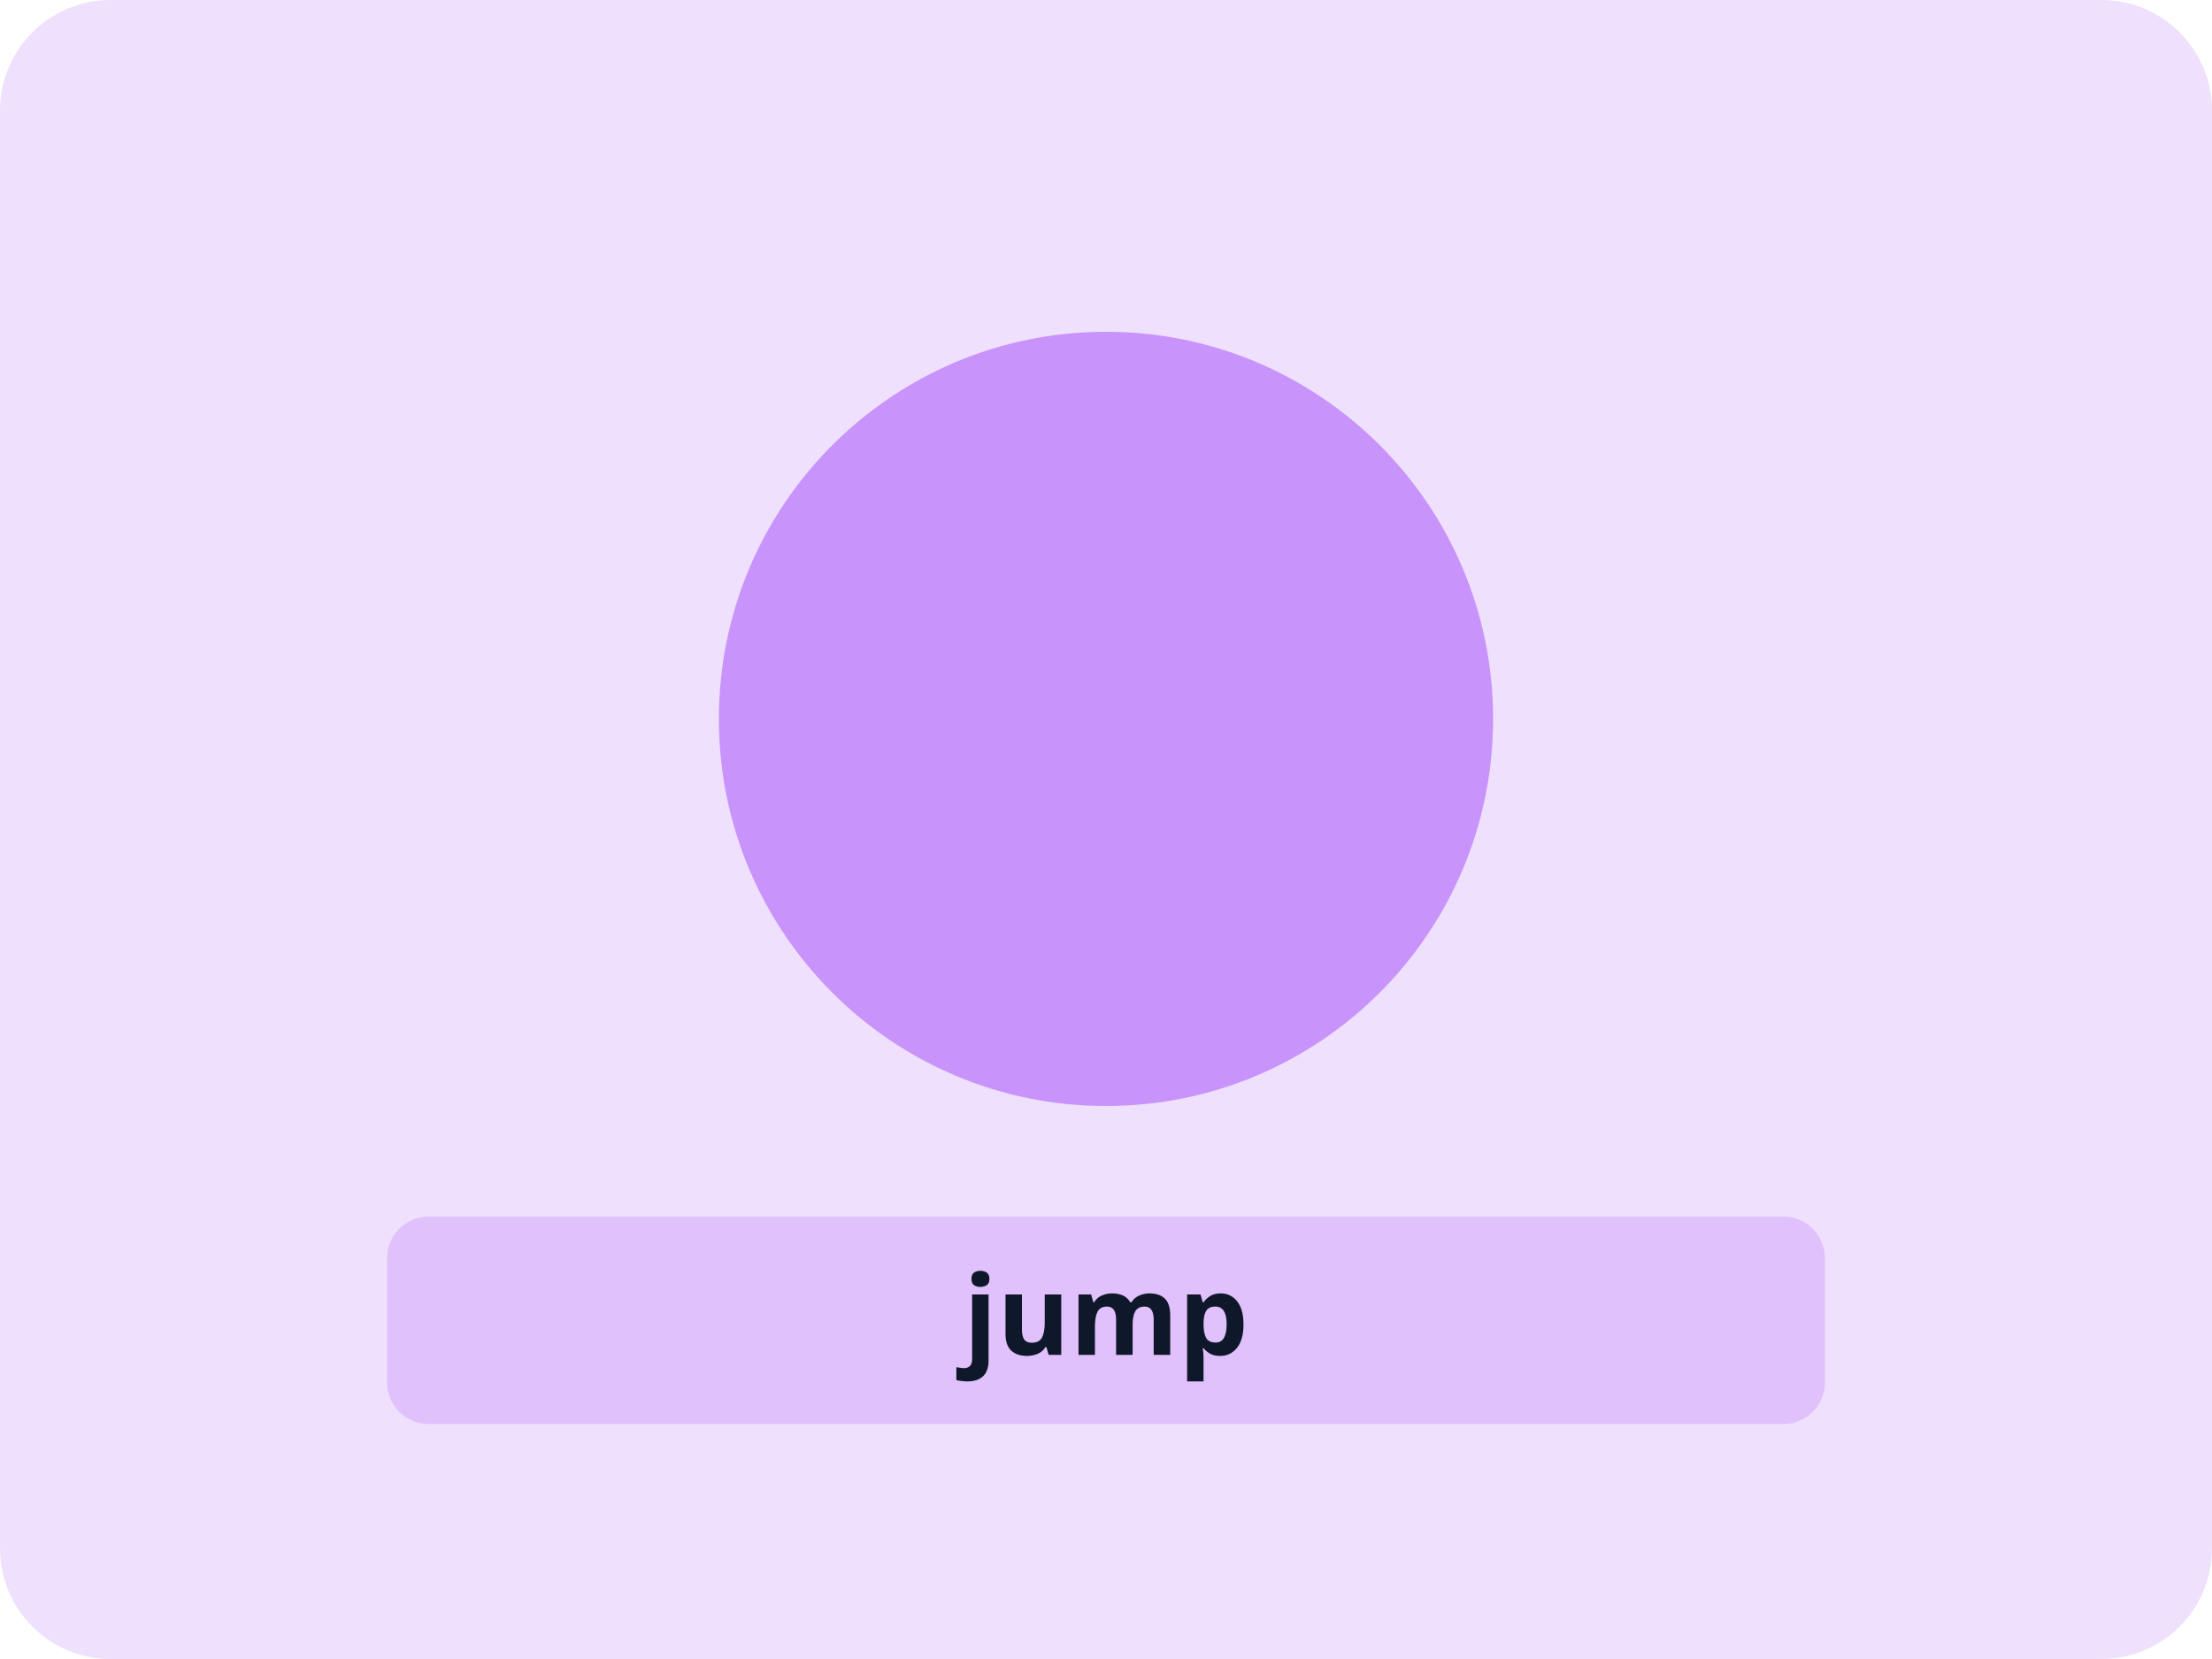
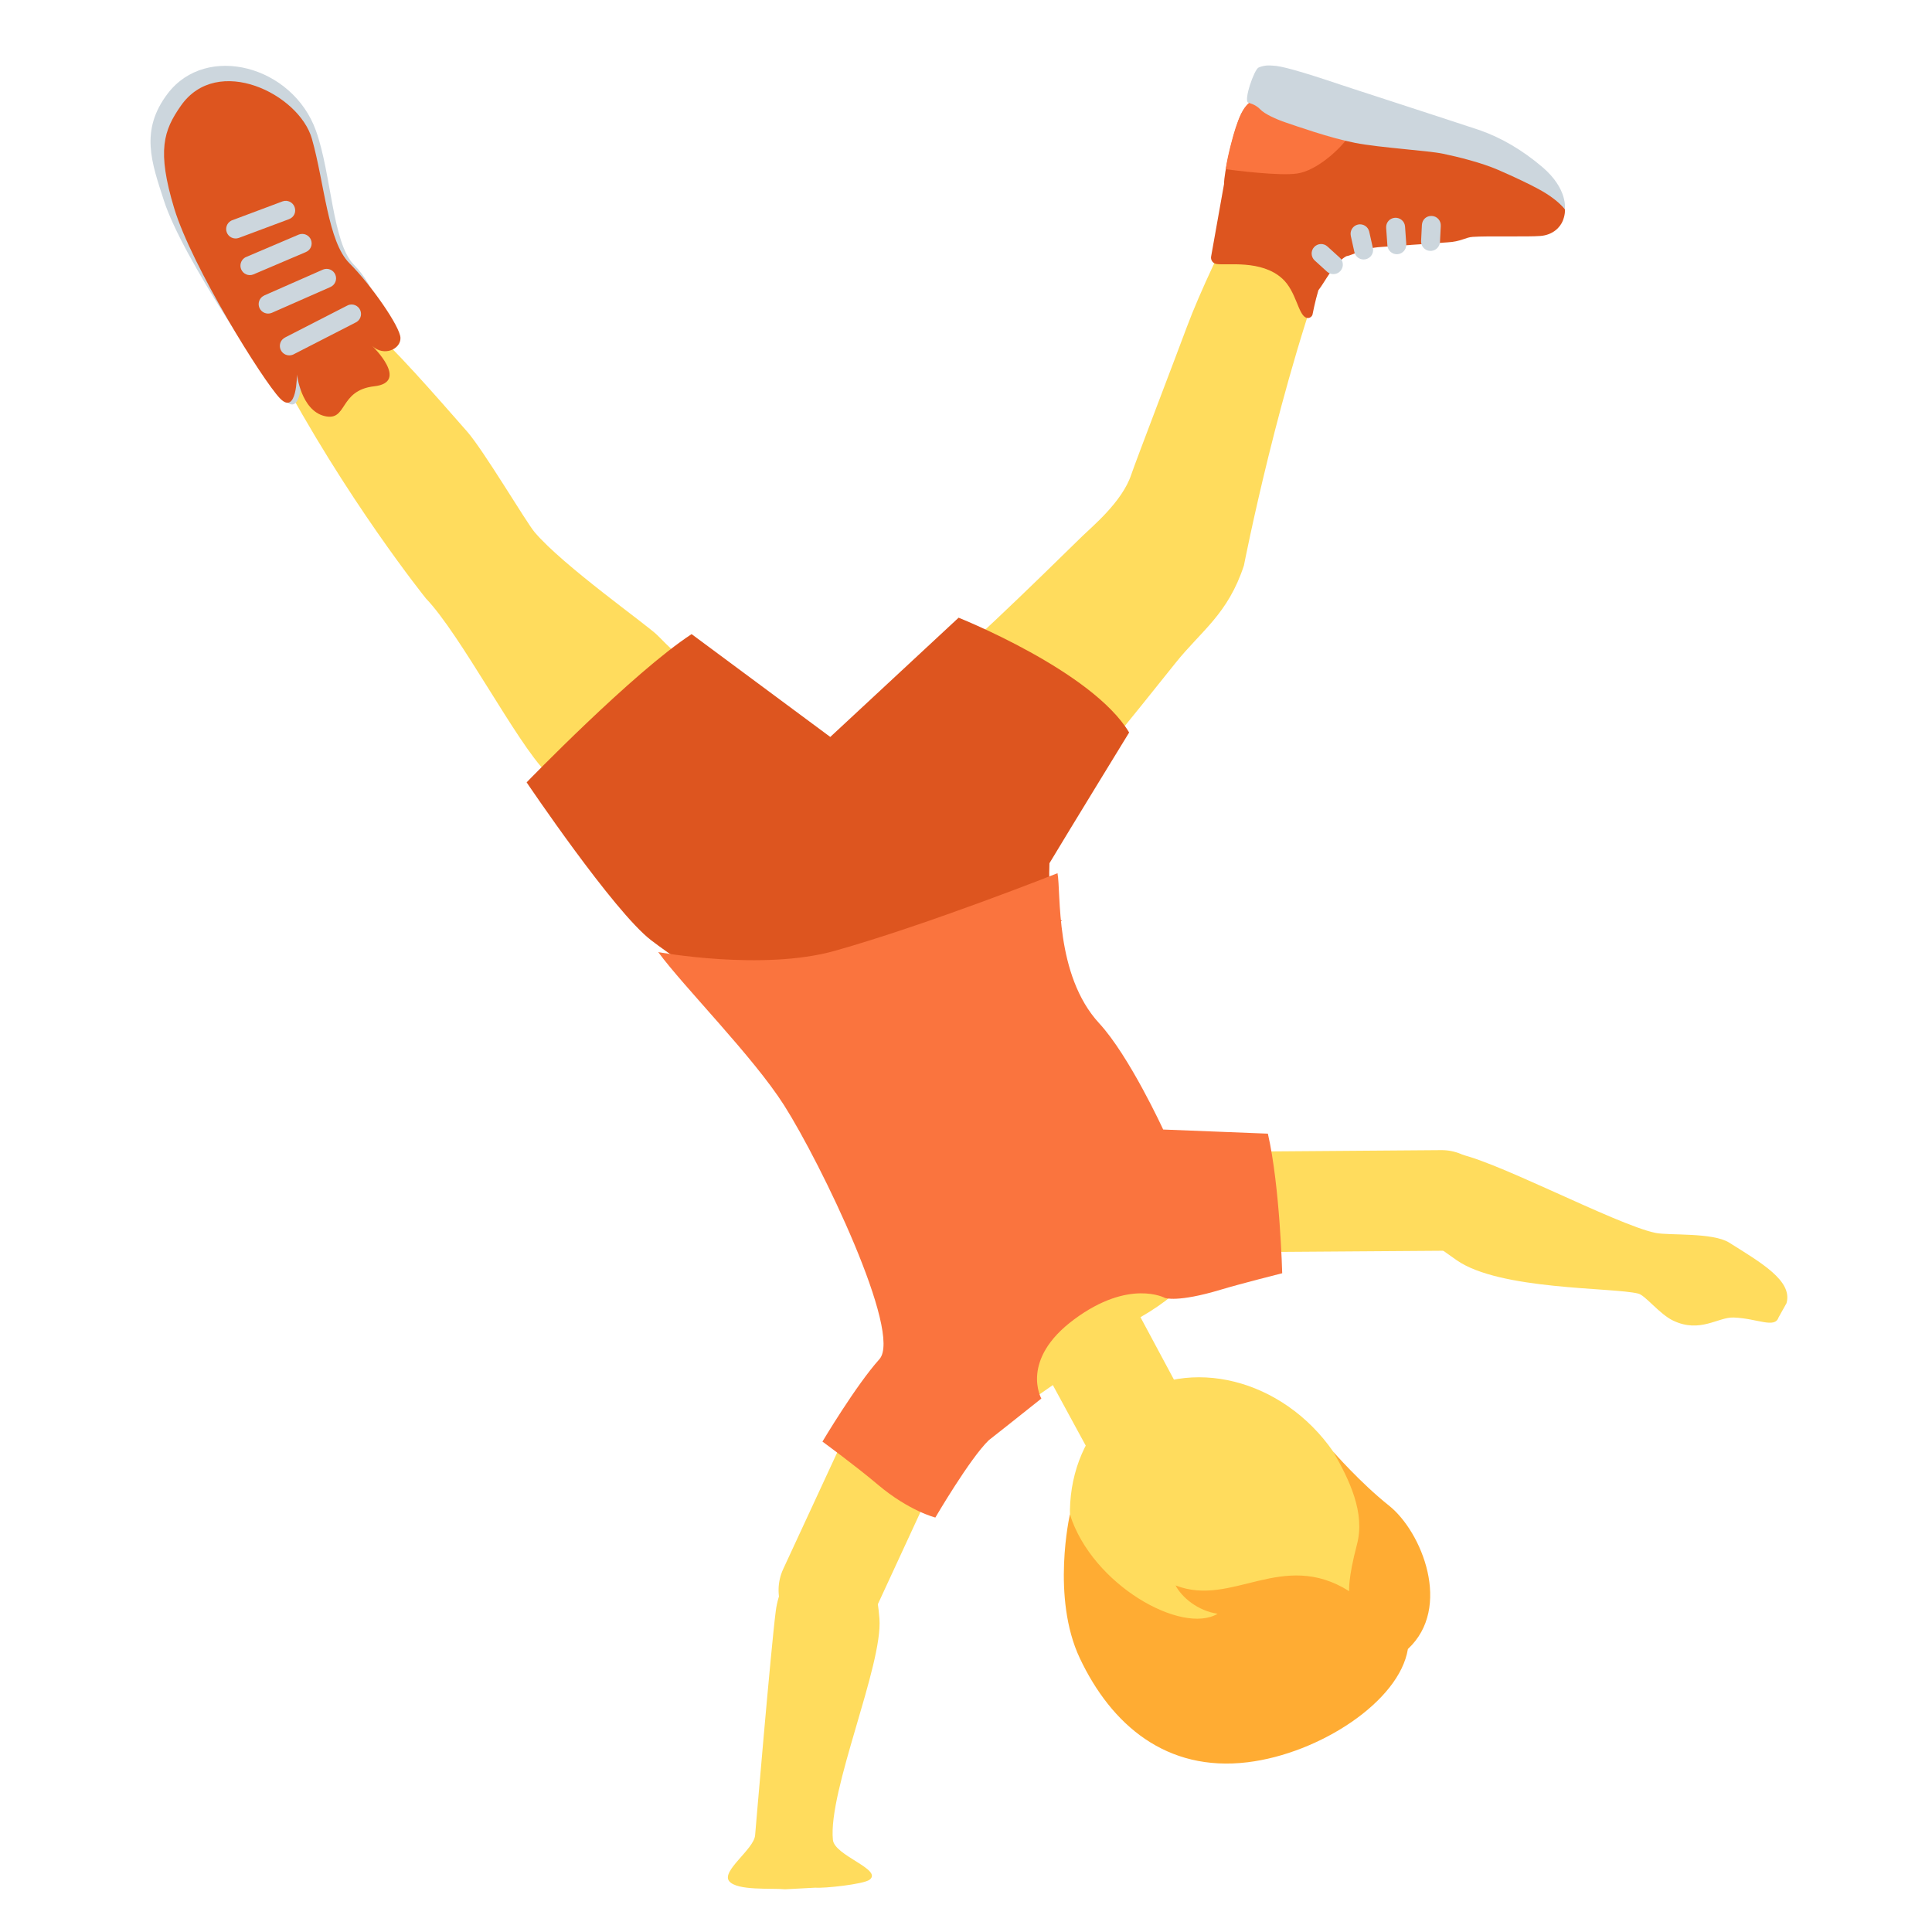
- <svg xmlns="http://www.w3.org/2000/svg" viewBox="0 0 320 240" role="img" aria-label="jump">
-   <rect width="320" height="240" rx="16" fill="#a855f7" fill-opacity="0.18" />
-   <circle cx="160" cy="104" r="56" fill="#a855f7" fill-opacity="0.55" />
-   <rect x="56" y="176" width="208" height="30" rx="6" fill="#a855f7" fill-opacity="0.22" />
-   <text x="160" y="196" font-family="'IBM Plex Sans', system-ui, sans-serif" font-size="16" font-weight="600" text-anchor="middle" fill="#0f172a">jump</text>
+ <svg xmlns="http://www.w3.org/2000/svg" viewBox="0 0 36 36">
+   <path fill="#FFDC5D" d="M20.533 30.046c-.945-1.361-.746-3.135.443-3.963 1.189-.826 2.922-.395 3.867.967.946 1.359.747 3.134-.443 3.961s-2.922.395-3.867-.965z" />
+   <path fill="#FFDC5D" d="M21.251 24.544l1.871 3.49c.264.486.082 1.127-.4 1.384-.484.264-1.09.097-1.354-.389l-1.75-3.22-2.281 1.586-.435-2.134c-.142-.22 5.374-2.71 5.745-3.124 0 0 .491 1.327-1.396 2.407z" />
+   <path fill="#FFDC5D" d="M26.857 21.431l-4.341.033c-.516.004-.934.428-.931.943.004.515.43.935.945.93l4.342-.031c.516-.004.934-.429.931-.944-.005-.515-.43-.934-.946-.931z" />
+   <path fill="#FFDC5D" d="M30.852 22.974c-.743-.149-3.178-1.455-3.772-1.485-.594-.03-.799.189-.965.679-.166.486.223.747 1.025 1.312.802.564 2.911.505 3.386.624.135.034.398.385.653.505.505.238.833-.071 1.129-.059.442.018.76.209.832 0l.149-.267c.119-.416-.471-.753-1.069-1.129-.305-.192-1.118-.13-1.368-.18z" />
+   <path fill="#FFAC33" d="M24.843 27.05s.503.579 1.039 1.005c.612.487 1.183 1.901.352 2.672-.157.975-1.644 1.946-2.986 2.11-1.516.185-2.541-.699-3.126-1.936-.538-1.137-.186-2.682-.186-2.682.418 1.32 2.09 2.247 2.753 1.851-.371-.054-.67-.308-.784-.528 1.054.413 1.987-.678 3.235.107 0 0-.027-.217.145-.87.156-.591-.138-1.198-.442-1.729z" />
+   <path fill="#FFDC5D" d="M21.078 8.847c-.168.504-.729.966-.91 1.143-.822.803-2.415 2.375-3.194 2.938l2.622 2.15c.571-.547 1.504-1.719 2.309-2.726.48-.6.976-.907 1.274-1.816 0 0 .668-3.441 1.67-6.022.32-.825-1.304-1.405-1.67-.718-.363.681-.824 1.654-1.063 2.295-.162.439-.962 2.528-1.038 2.756z" />
+   <path fill="#DD551F" d="M23.011 2.446c-.055.164-.202.758-.203.984l-.24 1.347c-.014.067.032.132.099.142.197.031.834-.084 1.226.272.262.238.292.663.443.728.048.02.103-.005.12-.054 0 0 .047-.246.11-.456.13-.166.283-.5.519-.634.14-.024.291-.151.66-.174.219-.014 1.224-.085 1.224-.085.255-.013.335-.093.472-.102.282-.02 1.02.002 1.26-.017.239-.018.375-.165.423-.292.048-.126.035-.208.035-.208s-.233-.403-1.596-.956c-.8-.324-4.189-1.074-4.189-1.074l-.127.1c-.126.1-.178.307-.236.479z" />
+   <path fill="#CCD6DD" d="M25.017 4.972c-.007.028-.021.055-.041.078-.065.072-.177.078-.249.012l-.229-.208c-.073-.066-.076-.179-.012-.249.066-.072.177-.078.249-.012l.229.208c.049.044.067.11.053.171z" />
+   <path fill="#FA743E" d="M25.098 2.587c-.133.188-.556.591-.925.646-.332.05-1.174-.059-1.334-.08.036-.26.144-.649.185-.772.055-.162.131-.375.255-.467.013-.009 1.365.52 1.819.673z" />
+   <path fill="#CCD6DD" d="M23.26 1.913s.14.035.221.123c.081.089.308.19.481.248.173.058.82.288 1.291.379.471.091 1.349.142 1.633.201.284.059.72.167 1.031.302.31.135.585.266.751.357.215.116.382.245.491.374 0 0 .061-.375-.419-.784-.38-.323-.765-.544-1.158-.684-.03-.011-1.085-.357-1.613-.528-.386-.124-1.002-.327-1.002-.327-.728-.245-1.103-.35-1.253-.351-.027 0-.133-.02-.261.035-.084.035-.286.624-.193.655zm2.321 2.786c-.015.064-.065.116-.134.132-.095.021-.189-.039-.21-.134l-.067-.302c-.02-.097.039-.189.134-.211.095-.021.189.039.21.134l.067.302c.007.027.006.054 0 .079zm.618-.098c-.017.073-.08.13-.159.136-.097.006-.182-.067-.188-.164l-.023-.326c-.007-.101.066-.182.164-.189.097-.006.182.067.188.164l.023.326c0 .019-.001.036-.005.053zm.628-.061c-.019.081-.094.14-.18.135-.097-.004-.172-.087-.167-.185l.015-.299c.007-.104.088-.172.185-.167.097.004.172.087.167.185l-.015.299c-.001.012-.002.022-.005.032z" />
+   <path fill="#FFDC5D" d="M9.959 9.913c.528.627 2.12 1.746 2.296 1.929.858.887 1.814 1.427 2.462 2.275l-2.361 2.434c-.63-.478-1.263-1.252-2.178-2.161-.545-.541-1.597-2.568-2.24-3.237 0 0-1.501-1.862-2.791-4.312-.412-.784.992-1.416 1.578-.904.627.548 1.394 1.44 1.978 2.103.308.35 1.101 1.689 1.256 1.873z" />
+   <path fill="#CCD6DD" d="M3.126 1.742c.72-.945 2.329-.518 2.762.695.291.816.305 2.096.709 2.499.403.404.557 1.034.564 1.244.007.21-.226.356-.443.153 0 0 .587.633-.079.709-.665.075-.213.506-.649.398-.436-.109-.371-.43-.371-.43s.003.777-.318.443c-.321-.335-1.899-2.64-2.247-3.716-.228-.706-.453-1.306.072-1.995z" />
+   <path fill="#DD551F" d="M3.37 1.971c.68-.974 2.206-.218 2.442.615.236.833.295 1.916.699 2.319.403.403.945 1.181.951 1.391.007.21-.308.354-.525.151 0 0 .702.676.036.751-.666.075-.492.662-.928.554-.436-.108-.512-.774-.512-.774s.003.777-.318.443c-.321-.335-1.64-2.454-1.968-3.536s-.197-1.456.123-1.914z" />
+   <path fill="#CCD6DD" d="M5.26 6.328c-.044.049-.058.12-.032.185.037.09.14.133.23.096l1.16-.595c.091-.039.133-.14.096-.231-.037-.09-.14-.133-.23-.096l-1.16.595c-.025.012-.046.027-.064.046zm-.395-.779c-.044.049-.058.12-.032.185.037.09.14.133.23.096l1.09-.48c.091-.039.133-.14.096-.231-.037-.09-.14-.133-.23-.096l-1.09.48c-.025.012-.047.027-.064.046zm-.318-.737c-.059.047-.083.128-.055.202.036.091.138.136.228.1l.974-.415c.094-.037.136-.137.101-.229-.035-.09-.137-.135-.228-.099l-.974.415c-.018.006-.033.015-.046.026zm-.244-.697c-.073.041-.107.13-.079.211.032.092.133.14.224.108l.934-.349c.098-.036.14-.133.108-.225-.032-.092-.133-.14-.224-.108l-.934.35c-.011.003-.02.008-.029.013z" />
+   <path fill="#DD551F" d="M14.549 19.12s-1.718-1.063-2.419-1.602c-.699-.539-2.317-2.94-2.317-2.94s1.985-2.051 3.074-2.762l2.584 1.916 2.391-2.222s2.49.991 3.178 2.139c0 0-1.129 1.842-1.485 2.436-.017.458.008 1.039.238 1.069l-5.244 1.966z" />
+   <path fill="#FFDC5D" d="M14.593 29.239l1.825-3.94c.215-.468.774-.673 1.242-.458.467.217.674.778.457 1.245l-1.822 3.941c-.217.468-.776.674-1.245.457-.467-.216-.672-.776-.457-1.245z" />
+   <path fill="#FFDC5D" d="M14.07 34.202s.297-3.515.386-4.188c.089-.673.599-1.197 1.114-1.146.511.049.75.431.817 1.294.066.863-.959 3.206-.867 4.121.03.297.934.551.683.743-.111.085-.853.163-1.01.148l-.564.03c-.252-.025-.888.031-1.04-.149-.158-.187.454-.592.481-.853z" />
+   <path fill="#FA743E" d="M18.425 26.836s.568-.446.979-.776c0 0-.409-.721.615-1.478 1.025-.758 1.688-.397 1.688-.397s.231.09 1.038-.153c.383-.115 1.147-.307 1.147-.307s-.041-1.617-.267-2.601l-1.951-.077s-.631-1.372-1.191-1.978c-.834-.904-.709-2.434-.778-2.798 0 0-2.408.956-4.149 1.446-1.348.38-3.291.024-3.291.024.481.655 1.768 1.946 2.346 2.855.687 1.081 2.212 4.245 1.775 4.731-.438.487-1.061 1.535-1.061 1.535s.615.449 1.032.802c.584.493 1.072.613 1.072.613s.644-1.102.996-1.441z" />
</svg>
